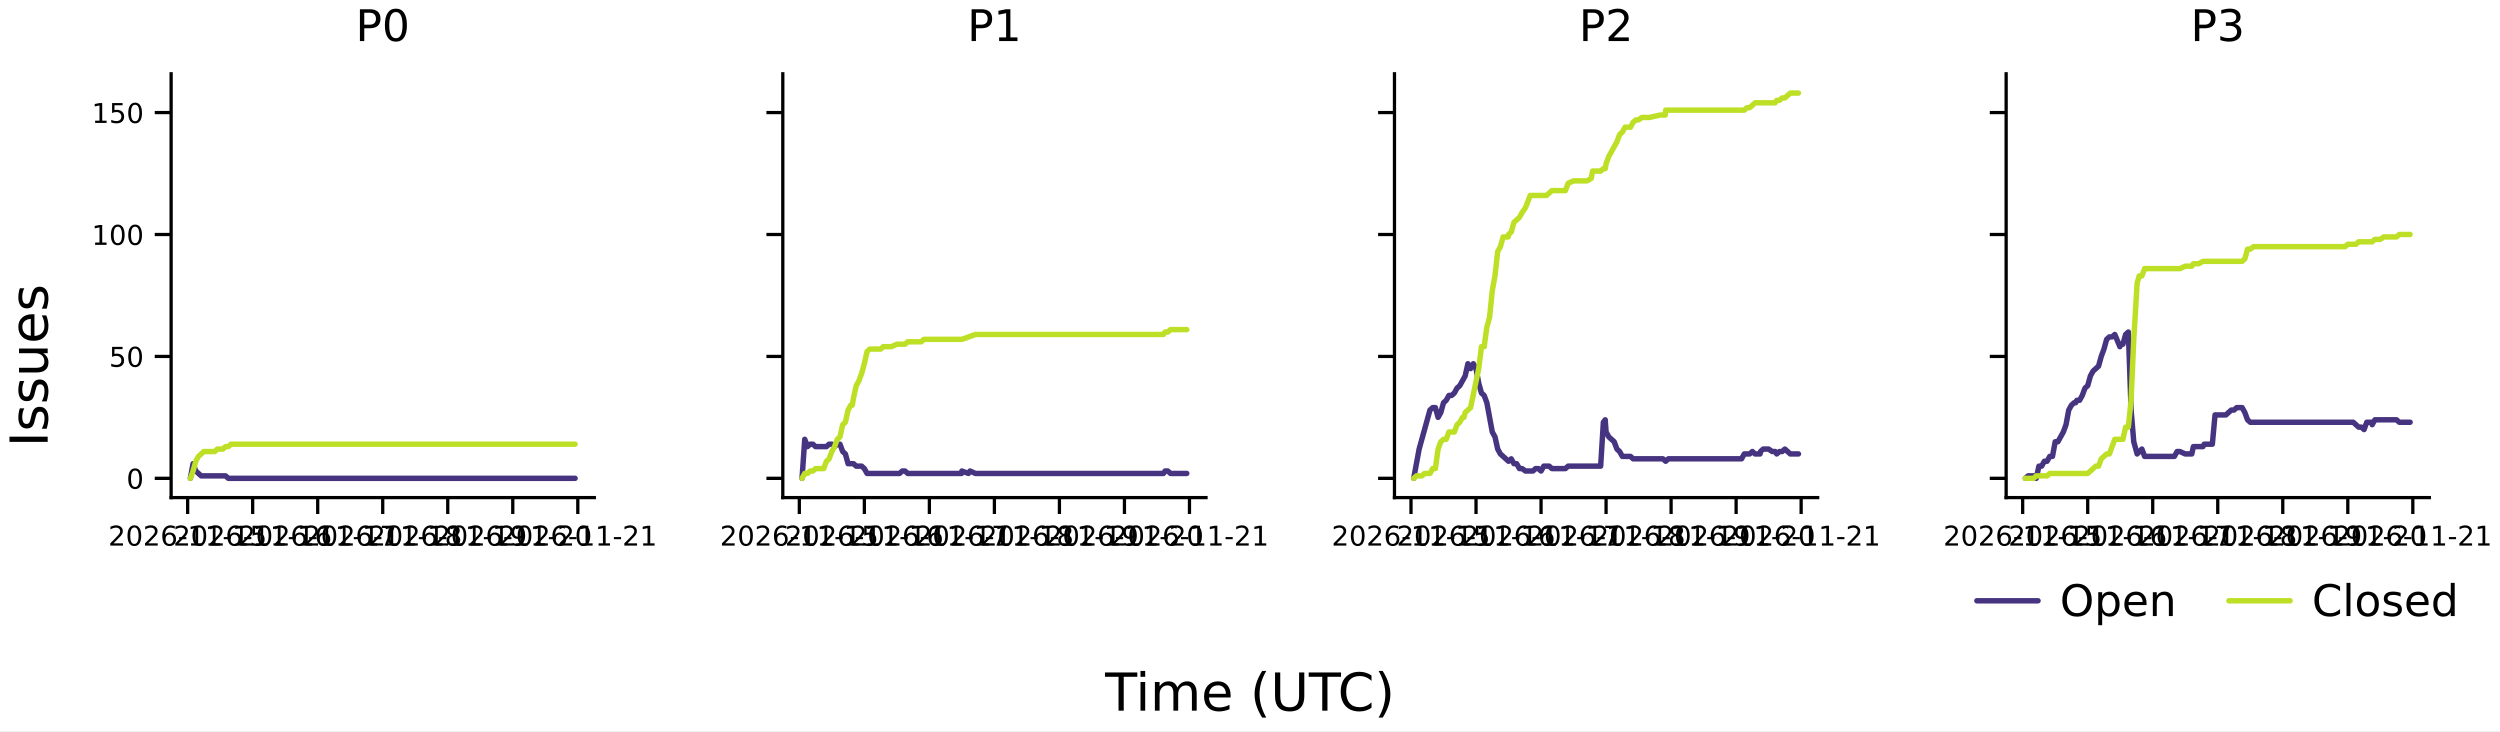
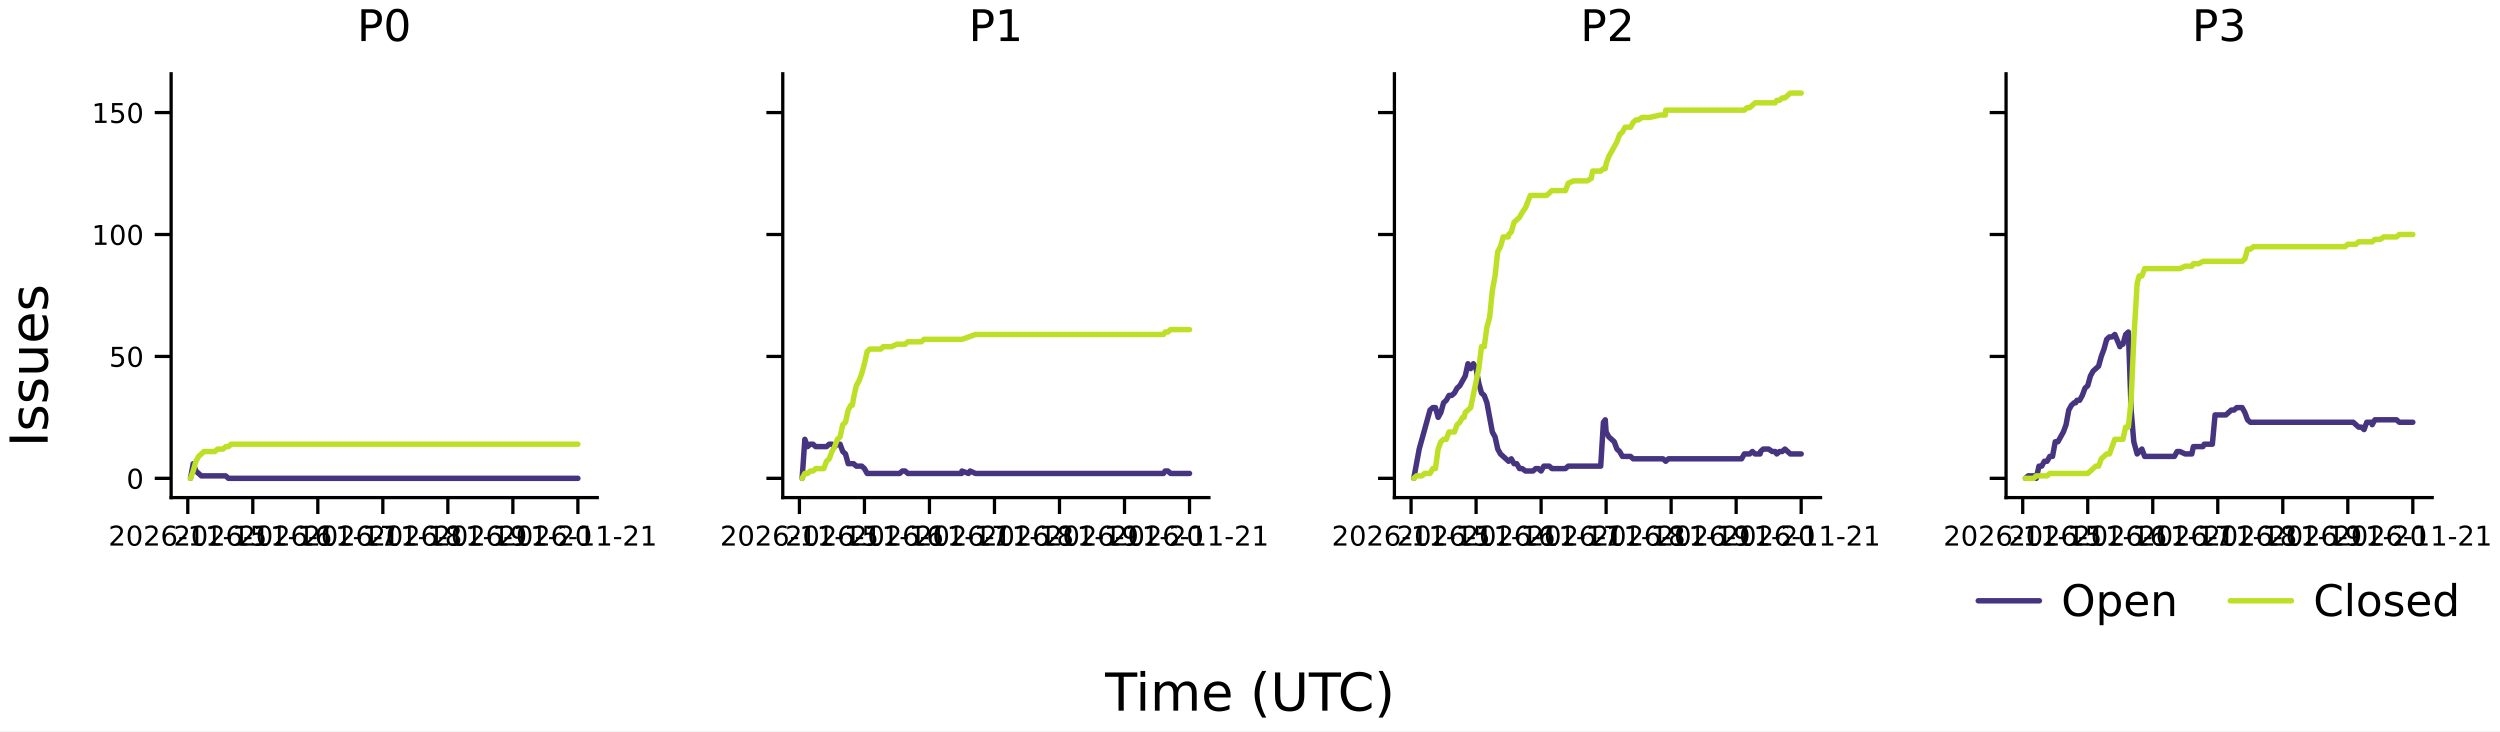
- <svg xmlns="http://www.w3.org/2000/svg" xmlns:xlink="http://www.w3.org/1999/xlink" width="457.92pt" height="133.92pt" viewBox="0 0 457.92 133.92" version="1.1">
+ <svg xmlns="http://www.w3.org/2000/svg" xmlns:xlink="http://www.w3.org/1999/xlink" width="457.919pt" height="133.92pt" viewBox="0 0 457.919 133.92" version="1.1">
  <defs>
    <style type="text/css">*{stroke-linejoin: round; stroke-linecap: butt}</style>
  </defs>
  <g id="figure_1">
    <g id="patch_1">
-       <path d="M 0 133.92  L 457.92 133.92  L 457.92 0  L 0 0  z " style="fill: #ffffff" />
+       <path d="M 0 133.92  L 457.919 133.92  L 457.919 0  L 0 0  z " style="fill: #ffffff" />
    </g>
    <g id="axes_1">
      <g id="patch_2">
-         <path d="M 31.344 91.143  L 108.86 91.143  L 108.86 13.518  L 31.344 13.518  z " style="fill: #ffffff" />
+         <path d="M 31.344 91.143  L 109.397 91.143  L 109.397 13.518  L 31.344 13.518  z " style="fill: #ffffff" />
      </g>
      <g id="matplotlib.axis_1">
        <g id="xtick_1">
          <g id="line2d_1">
            <defs>
-               <path id="ma8e04941db" d="M 0 0  L 0 3  " style="stroke: #000000; stroke-width: 0.6" />
+               <path id="m79229954b2" d="M 0 0  L 0 3  " style="stroke: #000000; stroke-width: 0.6" />
            </defs>
            <g>
-               <use xlink:href="#ma8e04941db" x="34.371" y="91.143" style="stroke: #000000; stroke-width: 0.6" />
+               <use xlink:href="#m79229954b2" x="34.395" y="91.143" style="stroke: #000000; stroke-width: 0.6" />
            </g>
          </g>
          <g id="text_1">
-             <text style="font-size: 5px; font-family: 'DejaVu Sans', sans-serif; text-anchor: middle" x="34.371" y="99.942" transform="rotate(-0 34.37097 99.94197)">2026-11-15</text>
+             <text style="font-size: 5px; font-family: 'DejaVu Sans', sans-serif; text-anchor: middle" x="34.395" y="99.942" transform="rotate(-0 34.3954 99.94197)">2026-11-15</text>
          </g>
        </g>
        <g id="xtick_2">
          <g id="line2d_2">
            <g>
-               <use xlink:href="#ma8e04941db" x="46.281" y="91.143" style="stroke: #000000; stroke-width: 0.6" />
+               <use xlink:href="#m79229954b2" x="46.304" y="91.143" style="stroke: #000000; stroke-width: 0.6" />
            </g>
          </g>
          <g id="text_2">
-             <text style="font-size: 5px; font-family: 'DejaVu Sans', sans-serif; text-anchor: middle" x="46.281" y="99.942" transform="rotate(-0 46.28133 99.94197)">2026-11-16</text>
+             <text style="font-size: 5px; font-family: 'DejaVu Sans', sans-serif; text-anchor: middle" x="46.304" y="99.942" transform="rotate(-0 46.3043 99.94197)">2026-11-16</text>
          </g>
        </g>
        <g id="xtick_3">
          <g id="line2d_3">
            <g>
-               <use xlink:href="#ma8e04941db" x="58.192" y="91.143" style="stroke: #000000; stroke-width: 0.6" />
+               <use xlink:href="#m79229954b2" x="58.213" y="91.143" style="stroke: #000000; stroke-width: 0.6" />
            </g>
          </g>
          <g id="text_3">
-             <text style="font-size: 5px; font-family: 'DejaVu Sans', sans-serif; text-anchor: middle" x="58.192" y="99.942" transform="rotate(-0 58.1917 99.94197)">2026-11-17</text>
+             <text style="font-size: 5px; font-family: 'DejaVu Sans', sans-serif; text-anchor: middle" x="58.213" y="99.942" transform="rotate(-0 58.2132 99.94197)">2026-11-17</text>
          </g>
        </g>
        <g id="xtick_4">
          <g id="line2d_4">
            <g>
-               <use xlink:href="#ma8e04941db" x="70.102" y="91.143" style="stroke: #000000; stroke-width: 0.6" />
+               <use xlink:href="#m79229954b2" x="70.122" y="91.143" style="stroke: #000000; stroke-width: 0.6" />
            </g>
          </g>
          <g id="text_4">
-             <text style="font-size: 5px; font-family: 'DejaVu Sans', sans-serif; text-anchor: middle" x="70.102" y="99.942" transform="rotate(-0 70.10206 99.94197)">2026-11-18</text>
+             <text style="font-size: 5px; font-family: 'DejaVu Sans', sans-serif; text-anchor: middle" x="70.122" y="99.942" transform="rotate(-0 70.1221 99.94197)">2026-11-18</text>
          </g>
        </g>
        <g id="xtick_5">
          <g id="line2d_5">
            <g>
-               <use xlink:href="#ma8e04941db" x="82.012" y="91.143" style="stroke: #000000; stroke-width: 0.6" />
+               <use xlink:href="#m79229954b2" x="82.031" y="91.143" style="stroke: #000000; stroke-width: 0.6" />
            </g>
          </g>
          <g id="text_5">
-             <text style="font-size: 5px; font-family: 'DejaVu Sans', sans-serif; text-anchor: middle" x="82.012" y="99.942" transform="rotate(-0 82.01243 99.94197)">2026-11-19</text>
+             <text style="font-size: 5px; font-family: 'DejaVu Sans', sans-serif; text-anchor: middle" x="82.031" y="99.942" transform="rotate(-0 82.031 99.94197)">2026-11-19</text>
          </g>
        </g>
        <g id="xtick_6">
          <g id="line2d_6">
            <g>
-               <use xlink:href="#ma8e04941db" x="93.923" y="91.143" style="stroke: #000000; stroke-width: 0.6" />
+               <use xlink:href="#m79229954b2" x="93.94" y="91.143" style="stroke: #000000; stroke-width: 0.6" />
            </g>
          </g>
          <g id="text_6">
-             <text style="font-size: 5px; font-family: 'DejaVu Sans', sans-serif; text-anchor: middle" x="93.923" y="99.942" transform="rotate(-0 93.92279 99.94197)">2026-11-20</text>
+             <text style="font-size: 5px; font-family: 'DejaVu Sans', sans-serif; text-anchor: middle" x="93.94" y="99.942" transform="rotate(-0 93.9399 99.94197)">2026-11-20</text>
          </g>
        </g>
        <g id="xtick_7">
          <g id="line2d_7">
            <g>
-               <use xlink:href="#ma8e04941db" x="105.833" y="91.143" style="stroke: #000000; stroke-width: 0.6" />
+               <use xlink:href="#m79229954b2" x="105.849" y="91.143" style="stroke: #000000; stroke-width: 0.6" />
            </g>
          </g>
          <g id="text_7">
-             <text style="font-size: 5px; font-family: 'DejaVu Sans', sans-serif; text-anchor: middle" x="105.833" y="99.942" transform="rotate(-0 105.8332 99.94197)">2026-11-21</text>
+             <text style="font-size: 5px; font-family: 'DejaVu Sans', sans-serif; text-anchor: middle" x="105.849" y="99.942" transform="rotate(-0 105.8488 99.94197)">2026-11-21</text>
          </g>
        </g>
      </g>
      <g id="matplotlib.axis_2">
        <g id="ytick_1">
          <g id="line2d_8">
            <defs>
-               <path id="m93445f8b9e" d="M 0 0  L -3 0  " style="stroke: #000000; stroke-width: 0.6" />
+               <path id="m2d47251867" d="M 0 0  L -3 0  " style="stroke: #000000; stroke-width: 0.6" />
            </defs>
            <g>
-               <use xlink:href="#m93445f8b9e" x="31.344" y="87.615" style="stroke: #000000; stroke-width: 0.6" />
+               <use xlink:href="#m2d47251867" x="31.344" y="87.615" style="stroke: #000000; stroke-width: 0.6" />
            </g>
          </g>
          <g id="text_8">
            <text style="font-size: 5px; font-family: 'DejaVu Sans', sans-serif; text-anchor: end" x="26.344" y="89.514" transform="rotate(-0 26.34375 89.51415)">0</text>
          </g>
        </g>
        <g id="ytick_2">
          <g id="line2d_9">
            <g>
-               <use xlink:href="#m93445f8b9e" x="31.344" y="65.283" style="stroke: #000000; stroke-width: 0.6" />
+               <use xlink:href="#m2d47251867" x="31.344" y="65.283" style="stroke: #000000; stroke-width: 0.6" />
            </g>
          </g>
          <g id="text_9">
            <text style="font-size: 5px; font-family: 'DejaVu Sans', sans-serif; text-anchor: end" x="26.344" y="67.182" transform="rotate(-0 26.34375 67.18244)">50</text>
          </g>
        </g>
        <g id="ytick_3">
          <g id="line2d_10">
            <g>
-               <use xlink:href="#m93445f8b9e" x="31.344" y="42.951" style="stroke: #000000; stroke-width: 0.6" />
+               <use xlink:href="#m2d47251867" x="31.344" y="42.951" style="stroke: #000000; stroke-width: 0.6" />
            </g>
          </g>
          <g id="text_10">
            <text style="font-size: 5px; font-family: 'DejaVu Sans', sans-serif; text-anchor: end" x="26.344" y="44.851" transform="rotate(-0 26.34375 44.85073)">100</text>
          </g>
        </g>
        <g id="ytick_4">
          <g id="line2d_11">
            <g>
-               <use xlink:href="#m93445f8b9e" x="31.344" y="20.62" style="stroke: #000000; stroke-width: 0.6" />
+               <use xlink:href="#m2d47251867" x="31.344" y="20.62" style="stroke: #000000; stroke-width: 0.6" />
            </g>
          </g>
          <g id="text_11">
            <text style="font-size: 5px; font-family: 'DejaVu Sans', sans-serif; text-anchor: end" x="26.344" y="22.519" transform="rotate(-0 26.34375 22.51902)">150</text>
          </g>
        </g>
      </g>
      <g id="line2d_12">
-         <path d="M 34.867 87.615  L 35.363 84.935  L 35.86 86.275  L 36.852 87.168  L 41.319 87.168  L 41.815 87.615  L 105.337 87.615  L 105.337 87.615  " clip-path="url(#p78b028d6a6)" style="fill: none; stroke: #463480; stroke-linecap: round" />
+         <path d="M 34.892 87.615  L 35.388 84.935  L 35.884 86.275  L 36.876 87.168  L 41.342 87.168  L 41.838 87.615  L 105.849 87.615  L 105.849 87.615  " clip-path="url(#pf5579c0ab7)" style="fill: none; stroke: #463480; stroke-linecap: round" />
      </g>
      <g id="line2d_13">
-         <path d="M 34.867 87.615  L 35.363 86.275  L 35.86 84.488  L 36.356 83.595  L 37.349 82.702  L 39.334 82.702  L 39.83 82.255  L 40.822 82.255  L 41.319 81.808  L 41.815 81.808  L 42.311 81.362  L 105.337 81.362  L 105.337 81.362  " clip-path="url(#p78b028d6a6)" style="fill: none; stroke: #bddf26; stroke-linecap: round" />
+         <path d="M 34.892 87.615  L 35.388 86.275  L 35.884 84.488  L 36.38 83.595  L 37.373 82.702  L 39.357 82.702  L 39.854 82.255  L 40.846 82.255  L 41.342 81.808  L 41.838 81.808  L 42.335 81.362  L 105.849 81.362  L 105.849 81.362  " clip-path="url(#pf5579c0ab7)" style="fill: none; stroke: #bddf26; stroke-linecap: round" />
      </g>
      <g id="patch_3">
        <path d="M 31.344 91.143  L 31.344 13.518  " style="fill: none; stroke: #000000; stroke-width: 0.6; stroke-linejoin: miter; stroke-linecap: square" />
      </g>
      <g id="patch_4">
-         <path d="M 31.344 91.143  L 108.86 91.143  " style="fill: none; stroke: #000000; stroke-width: 0.6; stroke-linejoin: miter; stroke-linecap: square" />
+         <path d="M 31.344 91.143  L 109.397 91.143  " style="fill: none; stroke: #000000; stroke-width: 0.6; stroke-linejoin: miter; stroke-linecap: square" />
      </g>
      <g id="text_12">
-         <text style="font-size: 8px; font-family: 'DejaVu Sans', sans-serif; text-anchor: middle" x="70.102" y="7.518" transform="rotate(-0 70.10206 7.518125)">P0</text>
+         <text style="font-size: 8px; font-family: 'DejaVu Sans', sans-serif; text-anchor: middle" x="70.37" y="7.518" transform="rotate(-0 70.3702 7.518125)">P0</text>
      </g>
    </g>
    <g id="axes_2">
      <g id="patch_5">
-         <path d="M 143.383 91.143  L 220.9 91.143  L 220.9 13.518  L 143.383 13.518  z " style="fill: #ffffff" />
+         <path d="M 143.377 91.143  L 221.43 91.143  L 221.43 13.518  L 143.377 13.518  z " style="fill: #ffffff" />
      </g>
      <g id="matplotlib.axis_3">
        <g id="xtick_8">
          <g id="line2d_14">
            <g>
-               <use xlink:href="#ma8e04941db" x="146.41" y="91.143" style="stroke: #000000; stroke-width: 0.6" />
+               <use xlink:href="#m79229954b2" x="146.429" y="91.143" style="stroke: #000000; stroke-width: 0.6" />
            </g>
          </g>
          <g id="text_13">
-             <text style="font-size: 5px; font-family: 'DejaVu Sans', sans-serif; text-anchor: middle" x="146.41" y="99.942" transform="rotate(-0 146.4104 99.94197)">2026-11-15</text>
+             <text style="font-size: 5px; font-family: 'DejaVu Sans', sans-serif; text-anchor: middle" x="146.429" y="99.942" transform="rotate(-0 146.4291 99.94197)">2026-11-15</text>
          </g>
        </g>
        <g id="xtick_9">
          <g id="line2d_15">
            <g>
-               <use xlink:href="#ma8e04941db" x="158.321" y="91.143" style="stroke: #000000; stroke-width: 0.6" />
+               <use xlink:href="#m79229954b2" x="158.338" y="91.143" style="stroke: #000000; stroke-width: 0.6" />
            </g>
          </g>
          <g id="text_14">
-             <text style="font-size: 5px; font-family: 'DejaVu Sans', sans-serif; text-anchor: middle" x="158.321" y="99.942" transform="rotate(-0 158.3207 99.94197)">2026-11-16</text>
+             <text style="font-size: 5px; font-family: 'DejaVu Sans', sans-serif; text-anchor: middle" x="158.338" y="99.942" transform="rotate(-0 158.338 99.94197)">2026-11-16</text>
          </g>
        </g>
        <g id="xtick_10">
          <g id="line2d_16">
            <g>
-               <use xlink:href="#ma8e04941db" x="170.231" y="91.143" style="stroke: #000000; stroke-width: 0.6" />
+               <use xlink:href="#m79229954b2" x="170.247" y="91.143" style="stroke: #000000; stroke-width: 0.6" />
            </g>
          </g>
          <g id="text_15">
-             <text style="font-size: 5px; font-family: 'DejaVu Sans', sans-serif; text-anchor: middle" x="170.231" y="99.942" transform="rotate(-0 170.2311 99.94197)">2026-11-17</text>
+             <text style="font-size: 5px; font-family: 'DejaVu Sans', sans-serif; text-anchor: middle" x="170.247" y="99.942" transform="rotate(-0 170.2469 99.94197)">2026-11-17</text>
          </g>
        </g>
        <g id="xtick_11">
          <g id="line2d_17">
            <g>
-               <use xlink:href="#ma8e04941db" x="182.141" y="91.143" style="stroke: #000000; stroke-width: 0.6" />
+               <use xlink:href="#m79229954b2" x="182.156" y="91.143" style="stroke: #000000; stroke-width: 0.6" />
            </g>
          </g>
          <g id="text_16">
-             <text style="font-size: 5px; font-family: 'DejaVu Sans', sans-serif; text-anchor: middle" x="182.141" y="99.942" transform="rotate(-0 182.1415 99.94197)">2026-11-18</text>
+             <text style="font-size: 5px; font-family: 'DejaVu Sans', sans-serif; text-anchor: middle" x="182.156" y="99.942" transform="rotate(-0 182.1558 99.94197)">2026-11-18</text>
          </g>
        </g>
        <g id="xtick_12">
          <g id="line2d_18">
            <g>
-               <use xlink:href="#ma8e04941db" x="194.052" y="91.143" style="stroke: #000000; stroke-width: 0.6" />
+               <use xlink:href="#m79229954b2" x="194.065" y="91.143" style="stroke: #000000; stroke-width: 0.6" />
            </g>
          </g>
          <g id="text_17">
-             <text style="font-size: 5px; font-family: 'DejaVu Sans', sans-serif; text-anchor: middle" x="194.052" y="99.942" transform="rotate(-0 194.0518 99.94197)">2026-11-19</text>
+             <text style="font-size: 5px; font-family: 'DejaVu Sans', sans-serif; text-anchor: middle" x="194.065" y="99.942" transform="rotate(-0 194.0647 99.94197)">2026-11-19</text>
          </g>
        </g>
        <g id="xtick_13">
          <g id="line2d_19">
            <g>
-               <use xlink:href="#ma8e04941db" x="205.962" y="91.143" style="stroke: #000000; stroke-width: 0.6" />
+               <use xlink:href="#m79229954b2" x="205.974" y="91.143" style="stroke: #000000; stroke-width: 0.6" />
            </g>
          </g>
          <g id="text_18">
-             <text style="font-size: 5px; font-family: 'DejaVu Sans', sans-serif; text-anchor: middle" x="205.962" y="99.942" transform="rotate(-0 205.9622 99.94197)">2026-11-20</text>
+             <text style="font-size: 5px; font-family: 'DejaVu Sans', sans-serif; text-anchor: middle" x="205.974" y="99.942" transform="rotate(-0 205.9736 99.94197)">2026-11-20</text>
          </g>
        </g>
        <g id="xtick_14">
          <g id="line2d_20">
            <g>
-               <use xlink:href="#ma8e04941db" x="217.873" y="91.143" style="stroke: #000000; stroke-width: 0.6" />
+               <use xlink:href="#m79229954b2" x="217.882" y="91.143" style="stroke: #000000; stroke-width: 0.6" />
            </g>
          </g>
          <g id="text_19">
-             <text style="font-size: 5px; font-family: 'DejaVu Sans', sans-serif; text-anchor: middle" x="217.873" y="99.942" transform="rotate(-0 217.8726 99.94197)">2026-11-21</text>
+             <text style="font-size: 5px; font-family: 'DejaVu Sans', sans-serif; text-anchor: middle" x="217.882" y="99.942" transform="rotate(-0 217.8825 99.94197)">2026-11-21</text>
          </g>
        </g>
      </g>
      <g id="matplotlib.axis_4">
        <g id="ytick_5">
          <g id="line2d_21">
            <g>
-               <use xlink:href="#m93445f8b9e" x="143.383" y="87.615" style="stroke: #000000; stroke-width: 0.6" />
+               <use xlink:href="#m2d47251867" x="143.377" y="87.615" style="stroke: #000000; stroke-width: 0.6" />
            </g>
          </g>
        </g>
        <g id="ytick_6">
          <g id="line2d_22">
            <g>
-               <use xlink:href="#m93445f8b9e" x="143.383" y="65.283" style="stroke: #000000; stroke-width: 0.6" />
+               <use xlink:href="#m2d47251867" x="143.377" y="65.283" style="stroke: #000000; stroke-width: 0.6" />
            </g>
          </g>
        </g>
        <g id="ytick_7">
          <g id="line2d_23">
            <g>
-               <use xlink:href="#m93445f8b9e" x="143.383" y="42.951" style="stroke: #000000; stroke-width: 0.6" />
+               <use xlink:href="#m2d47251867" x="143.377" y="42.951" style="stroke: #000000; stroke-width: 0.6" />
            </g>
          </g>
        </g>
        <g id="ytick_8">
          <g id="line2d_24">
            <g>
-               <use xlink:href="#m93445f8b9e" x="143.383" y="20.62" style="stroke: #000000; stroke-width: 0.6" />
+               <use xlink:href="#m2d47251867" x="143.377" y="20.62" style="stroke: #000000; stroke-width: 0.6" />
            </g>
          </g>
        </g>
      </g>
      <g id="line2d_25">
-         <path d="M 146.907 87.615  L 147.403 80.469  L 147.899 81.808  L 148.395 81.362  L 148.892 81.362  L 149.388 81.808  L 151.373 81.808  L 151.869 81.362  L 152.366 81.362  L 152.862 81.808  L 153.358 81.362  L 153.854 81.362  L 154.351 82.702  L 154.847 83.148  L 155.343 84.935  L 156.336 84.935  L 156.832 85.382  L 157.824 85.382  L 158.321 85.828  L 158.817 86.721  L 164.772 86.721  L 165.268 86.275  L 165.765 86.275  L 166.269 86.721  L 176.128 86.721  L 176.186 86.275  L 177.386 86.721  L 177.675 86.275  L 178.668 86.721  L 213.108 86.721  L 213.406 86.275  L 213.902 86.275  L 214.399 86.721  L 217.376 86.721  L 217.376 86.721  " clip-path="url(#p02939ae334)" style="fill: none; stroke: #463480; stroke-linecap: round" />
+         <path d="M 146.925 87.615  L 147.421 80.469  L 147.918 81.808  L 148.414 81.362  L 148.91 81.362  L 149.406 81.808  L 151.391 81.808  L 151.887 81.362  L 152.384 81.362  L 152.88 81.808  L 153.376 81.362  L 153.872 81.362  L 154.368 82.702  L 154.865 83.148  L 155.361 84.935  L 156.353 84.935  L 156.849 85.382  L 157.842 85.382  L 158.338 85.828  L 158.834 86.721  L 164.789 86.721  L 165.285 86.275  L 165.781 86.275  L 166.285 86.721  L 176.143 86.721  L 176.201 86.275  L 177.4 86.721  L 177.69 86.275  L 178.682 86.721  L 213.119 86.721  L 213.417 86.275  L 213.913 86.275  L 214.409 86.721  L 217.882 86.721  L 217.882 86.721  " clip-path="url(#p4fdd7b00ce)" style="fill: none; stroke: #463480; stroke-linecap: round" />
      </g>
      <g id="line2d_26">
-         <path d="M 146.907 87.615  L 147.403 86.721  L 147.899 86.721  L 148.395 86.275  L 148.892 86.275  L 149.388 85.828  L 150.877 85.828  L 151.373 84.488  L 151.869 84.042  L 152.366 82.702  L 152.862 81.808  L 153.358 80.469  L 153.854 80.022  L 154.351 77.789  L 154.847 77.342  L 155.343 75.109  L 155.839 74.216  L 156.112 74.216  L 156.336 72.876  L 156.832 70.643  L 157.328 69.749  L 157.824 68.409  L 158.321 66.623  L 158.817 64.39  L 159.313 63.943  L 161.298 63.943  L 161.795 63.496  L 163.283 63.496  L 164.276 63.05  L 165.765 63.05  L 166.269 62.603  L 168.742 62.603  L 169.239 62.157  L 176.186 62.157  L 178.668 61.263  L 213.108 61.263  L 213.406 60.817  L 213.902 60.817  L 214.399 60.37  L 217.376 60.37  L 217.376 60.37  " clip-path="url(#p02939ae334)" style="fill: none; stroke: #bddf26; stroke-linecap: round" />
+         <path d="M 146.925 87.615  L 147.421 86.721  L 147.918 86.721  L 148.414 86.275  L 148.91 86.275  L 149.406 85.828  L 150.895 85.828  L 151.391 84.488  L 151.887 84.042  L 152.384 82.702  L 152.88 81.808  L 153.376 80.469  L 153.872 80.022  L 154.368 77.789  L 154.865 77.342  L 155.361 75.109  L 155.857 74.216  L 156.13 74.216  L 156.353 72.876  L 156.849 70.643  L 157.346 69.749  L 157.842 68.409  L 158.338 66.623  L 158.834 64.39  L 159.33 63.943  L 161.315 63.943  L 161.811 63.496  L 163.3 63.496  L 164.292 63.05  L 165.781 63.05  L 166.285 62.603  L 168.758 62.603  L 169.254 62.157  L 176.201 62.157  L 178.682 61.263  L 213.119 61.263  L 213.417 60.817  L 213.913 60.817  L 214.409 60.37  L 217.882 60.37  L 217.882 60.37  " clip-path="url(#p4fdd7b00ce)" style="fill: none; stroke: #bddf26; stroke-linecap: round" />
      </g>
      <g id="patch_6">
-         <path d="M 143.383 91.143  L 143.383 13.518  " style="fill: none; stroke: #000000; stroke-width: 0.6; stroke-linejoin: miter; stroke-linecap: square" />
+         <path d="M 143.377 91.143  L 143.377 13.518  " style="fill: none; stroke: #000000; stroke-width: 0.6; stroke-linejoin: miter; stroke-linecap: square" />
      </g>
      <g id="patch_7">
-         <path d="M 143.383 91.143  L 220.9 91.143  " style="fill: none; stroke: #000000; stroke-width: 0.6; stroke-linejoin: miter; stroke-linecap: square" />
+         <path d="M 143.377 91.143  L 221.43 91.143  " style="fill: none; stroke: #000000; stroke-width: 0.6; stroke-linejoin: miter; stroke-linecap: square" />
      </g>
      <g id="text_20">
-         <text style="font-size: 8px; font-family: 'DejaVu Sans', sans-serif; text-anchor: middle" x="182.141" y="7.518" transform="rotate(-0 182.1415 7.518125)">P1</text>
+         <text style="font-size: 8px; font-family: 'DejaVu Sans', sans-serif; text-anchor: middle" x="182.404" y="7.518" transform="rotate(-0 182.4039 7.518125)">P1</text>
      </g>
    </g>
    <g id="axes_3">
      <g id="patch_8">
-         <path d="M 255.423 91.143  L 332.939 91.143  L 332.939 13.518  L 255.423 13.518  z " style="fill: #ffffff" />
+         <path d="M 255.411 91.143  L 333.464 91.143  L 333.464 13.518  L 255.411 13.518  z " style="fill: #ffffff" />
      </g>
      <g id="matplotlib.axis_5">
        <g id="xtick_15">
          <g id="line2d_27">
            <g>
-               <use xlink:href="#ma8e04941db" x="258.45" y="91.143" style="stroke: #000000; stroke-width: 0.6" />
+               <use xlink:href="#m79229954b2" x="258.463" y="91.143" style="stroke: #000000; stroke-width: 0.6" />
            </g>
          </g>
          <g id="text_21">
-             <text style="font-size: 5px; font-family: 'DejaVu Sans', sans-serif; text-anchor: middle" x="258.45" y="99.942" transform="rotate(-0 258.4498 99.94197)">2026-11-15</text>
+             <text style="font-size: 5px; font-family: 'DejaVu Sans', sans-serif; text-anchor: middle" x="258.463" y="99.942" transform="rotate(-0 258.4627 99.94197)">2026-11-15</text>
          </g>
        </g>
        <g id="xtick_16">
          <g id="line2d_28">
            <g>
-               <use xlink:href="#ma8e04941db" x="270.36" y="91.143" style="stroke: #000000; stroke-width: 0.6" />
+               <use xlink:href="#m79229954b2" x="270.372" y="91.143" style="stroke: #000000; stroke-width: 0.6" />
            </g>
          </g>
          <g id="text_22">
-             <text style="font-size: 5px; font-family: 'DejaVu Sans', sans-serif; text-anchor: middle" x="270.36" y="99.942" transform="rotate(-0 270.3602 99.94197)">2026-11-16</text>
+             <text style="font-size: 5px; font-family: 'DejaVu Sans', sans-serif; text-anchor: middle" x="270.372" y="99.942" transform="rotate(-0 270.3716 99.94197)">2026-11-16</text>
          </g>
        </g>
        <g id="xtick_17">
          <g id="line2d_29">
            <g>
-               <use xlink:href="#ma8e04941db" x="282.271" y="91.143" style="stroke: #000000; stroke-width: 0.6" />
+               <use xlink:href="#m79229954b2" x="282.281" y="91.143" style="stroke: #000000; stroke-width: 0.6" />
            </g>
          </g>
          <g id="text_23">
-             <text style="font-size: 5px; font-family: 'DejaVu Sans', sans-serif; text-anchor: middle" x="282.271" y="99.942" transform="rotate(-0 282.2705 99.94197)">2026-11-17</text>
+             <text style="font-size: 5px; font-family: 'DejaVu Sans', sans-serif; text-anchor: middle" x="282.281" y="99.942" transform="rotate(-0 282.2805 99.94197)">2026-11-17</text>
          </g>
        </g>
        <g id="xtick_18">
          <g id="line2d_30">
            <g>
-               <use xlink:href="#ma8e04941db" x="294.181" y="91.143" style="stroke: #000000; stroke-width: 0.6" />
+               <use xlink:href="#m79229954b2" x="294.189" y="91.143" style="stroke: #000000; stroke-width: 0.6" />
            </g>
          </g>
          <g id="text_24">
-             <text style="font-size: 5px; font-family: 'DejaVu Sans', sans-serif; text-anchor: middle" x="294.181" y="99.942" transform="rotate(-0 294.1809 99.94197)">2026-11-18</text>
+             <text style="font-size: 5px; font-family: 'DejaVu Sans', sans-serif; text-anchor: middle" x="294.189" y="99.942" transform="rotate(-0 294.1894 99.94197)">2026-11-18</text>
          </g>
        </g>
        <g id="xtick_19">
          <g id="line2d_31">
            <g>
-               <use xlink:href="#ma8e04941db" x="306.091" y="91.143" style="stroke: #000000; stroke-width: 0.6" />
+               <use xlink:href="#m79229954b2" x="306.098" y="91.143" style="stroke: #000000; stroke-width: 0.6" />
            </g>
          </g>
          <g id="text_25">
-             <text style="font-size: 5px; font-family: 'DejaVu Sans', sans-serif; text-anchor: middle" x="306.091" y="99.942" transform="rotate(-0 306.0912 99.94197)">2026-11-19</text>
+             <text style="font-size: 5px; font-family: 'DejaVu Sans', sans-serif; text-anchor: middle" x="306.098" y="99.942" transform="rotate(-0 306.0983 99.94197)">2026-11-19</text>
          </g>
        </g>
        <g id="xtick_20">
          <g id="line2d_32">
            <g>
-               <use xlink:href="#ma8e04941db" x="318.002" y="91.143" style="stroke: #000000; stroke-width: 0.6" />
+               <use xlink:href="#m79229954b2" x="318.007" y="91.143" style="stroke: #000000; stroke-width: 0.6" />
            </g>
          </g>
          <g id="text_26">
-             <text style="font-size: 5px; font-family: 'DejaVu Sans', sans-serif; text-anchor: middle" x="318.002" y="99.942" transform="rotate(-0 318.0016 99.94197)">2026-11-20</text>
+             <text style="font-size: 5px; font-family: 'DejaVu Sans', sans-serif; text-anchor: middle" x="318.007" y="99.942" transform="rotate(-0 318.0072 99.94197)">2026-11-20</text>
          </g>
        </g>
        <g id="xtick_21">
          <g id="line2d_33">
            <g>
-               <use xlink:href="#ma8e04941db" x="329.912" y="91.143" style="stroke: #000000; stroke-width: 0.6" />
+               <use xlink:href="#m79229954b2" x="329.916" y="91.143" style="stroke: #000000; stroke-width: 0.6" />
            </g>
          </g>
          <g id="text_27">
-             <text style="font-size: 5px; font-family: 'DejaVu Sans', sans-serif; text-anchor: middle" x="329.912" y="99.942" transform="rotate(-0 329.912 99.94197)">2026-11-21</text>
+             <text style="font-size: 5px; font-family: 'DejaVu Sans', sans-serif; text-anchor: middle" x="329.916" y="99.942" transform="rotate(-0 329.9161 99.94197)">2026-11-21</text>
          </g>
        </g>
      </g>
      <g id="matplotlib.axis_6">
        <g id="ytick_9">
          <g id="line2d_34">
            <g>
-               <use xlink:href="#m93445f8b9e" x="255.423" y="87.615" style="stroke: #000000; stroke-width: 0.6" />
+               <use xlink:href="#m2d47251867" x="255.411" y="87.615" style="stroke: #000000; stroke-width: 0.6" />
            </g>
          </g>
        </g>
        <g id="ytick_10">
          <g id="line2d_35">
            <g>
-               <use xlink:href="#m93445f8b9e" x="255.423" y="65.283" style="stroke: #000000; stroke-width: 0.6" />
+               <use xlink:href="#m2d47251867" x="255.411" y="65.283" style="stroke: #000000; stroke-width: 0.6" />
            </g>
          </g>
        </g>
        <g id="ytick_11">
          <g id="line2d_36">
            <g>
-               <use xlink:href="#m93445f8b9e" x="255.423" y="42.951" style="stroke: #000000; stroke-width: 0.6" />
+               <use xlink:href="#m2d47251867" x="255.411" y="42.951" style="stroke: #000000; stroke-width: 0.6" />
            </g>
          </g>
        </g>
        <g id="ytick_12">
          <g id="line2d_37">
            <g>
-               <use xlink:href="#m93445f8b9e" x="255.423" y="20.62" style="stroke: #000000; stroke-width: 0.6" />
+               <use xlink:href="#m2d47251867" x="255.411" y="20.62" style="stroke: #000000; stroke-width: 0.6" />
            </g>
          </g>
        </g>
      </g>
      <g id="line2d_38">
-         <path d="M 258.946 87.615  L 259.939 82.255  L 261.924 75.109  L 262.42 74.662  L 262.916 74.662  L 263.412 76.449  L 263.909 75.556  L 264.405 73.769  L 264.901 73.322  L 265.398 72.429  L 265.894 72.429  L 266.39 71.983  L 266.886 71.089  L 267.383 70.643  L 268.375 68.856  L 268.871 66.623  L 269.368 67.516  L 269.864 66.623  L 270.36 67.516  L 270.856 70.196  L 271.353 71.983  L 271.849 72.429  L 272.345 73.769  L 273.338 79.129  L 273.834 80.022  L 274.33 82.255  L 274.827 83.148  L 276.315 84.488  L 276.812 84.042  L 277.308 84.935  L 277.804 84.935  L 278.309 85.828  L 278.797 85.828  L 279.417 86.275  L 280.782 86.275  L 281.278 85.828  L 281.774 85.828  L 282.271 86.275  L 282.767 85.382  L 283.759 85.382  L 284.256 85.828  L 286.737 85.828  L 287.233 85.382  L 293.188 85.382  L 293.685 77.342  L 294.024 76.896  L 294.181 79.129  L 294.677 80.022  L 295.67 80.915  L 296.166 82.255  L 296.662 82.702  L 297.158 83.595  L 298.647 83.595  L 299.144 84.042  L 304.602 84.042  L 305.099 84.488  L 305.595 84.042  L 318.994 84.042  L 319.49 83.148  L 320.483 83.148  L 320.979 82.702  L 321.475 83.148  L 322.385 83.148  L 322.468 82.702  L 322.964 82.255  L 323.957 82.255  L 324.602 82.702  L 325.148 82.702  L 325.446 83.148  L 325.942 82.702  L 326.438 82.702  L 326.934 82.255  L 327.927 83.148  L 329.416 83.148  L 329.416 83.148  " clip-path="url(#p5876d88166)" style="fill: none; stroke: #463480; stroke-linecap: round" />
+         <path d="M 258.959 87.615  L 259.951 82.255  L 261.936 75.109  L 262.432 74.662  L 262.929 74.662  L 263.425 76.449  L 263.921 75.556  L 264.417 73.769  L 264.913 73.322  L 265.41 72.429  L 265.906 72.429  L 266.402 71.983  L 266.898 71.089  L 267.394 70.643  L 268.387 68.856  L 268.883 66.623  L 269.379 67.516  L 269.875 66.623  L 270.372 67.516  L 270.868 70.196  L 271.364 71.983  L 271.86 72.429  L 272.356 73.769  L 273.349 79.129  L 273.845 80.022  L 274.341 82.255  L 274.837 83.148  L 276.326 84.488  L 276.822 84.042  L 277.318 84.935  L 277.815 84.935  L 278.319 85.828  L 278.807 85.828  L 279.427 86.275  L 280.792 86.275  L 281.288 85.828  L 281.784 85.828  L 282.281 86.275  L 282.777 85.382  L 283.769 85.382  L 284.265 85.828  L 286.746 85.828  L 287.243 85.382  L 293.197 85.382  L 293.693 77.342  L 294.032 76.896  L 294.189 79.129  L 294.686 80.022  L 295.678 80.915  L 296.174 82.255  L 296.67 82.702  L 297.167 83.595  L 298.655 83.595  L 299.151 84.042  L 304.61 84.042  L 305.106 84.488  L 305.602 84.042  L 319 84.042  L 319.496 83.148  L 320.488 83.148  L 320.984 82.702  L 321.481 83.148  L 322.39 83.148  L 322.473 82.702  L 322.969 82.255  L 323.962 82.255  L 324.607 82.702  L 325.153 82.702  L 325.45 83.148  L 325.946 82.702  L 326.443 82.702  L 326.939 82.255  L 327.931 83.148  L 329.916 83.148  L 329.916 83.148  " clip-path="url(#peb3b5245ae)" style="fill: none; stroke: #463480; stroke-linecap: round" />
      </g>
      <g id="line2d_39">
-         <path d="M 258.946 87.615  L 259.442 87.168  L 260.435 87.168  L 260.931 86.721  L 261.924 86.721  L 262.42 85.828  L 262.916 85.828  L 263.412 82.255  L 263.909 80.915  L 264.405 80.469  L 264.901 80.469  L 265.398 79.129  L 266.39 79.129  L 266.886 77.789  L 267.383 77.342  L 267.879 76.449  L 268.152 76.449  L 268.375 75.556  L 269.368 74.662  L 270.856 67.516  L 271.353 63.496  L 271.849 63.496  L 272.345 59.923  L 272.841 58.137  L 273.338 53.224  L 273.834 50.544  L 274.33 46.078  L 274.827 45.184  L 275.323 43.398  L 276.257 43.398  L 276.315 42.951  L 276.812 42.505  L 277.308 40.718  L 278.309 39.825  L 278.797 38.932  L 279.417 38.038  L 280.285 35.805  L 283.263 35.805  L 284.256 34.912  L 286.737 34.912  L 287.233 33.572  L 288.226 33.125  L 290.707 33.125  L 291.46 32.679  L 291.7 31.339  L 293.188 31.339  L 293.685 30.892  L 294.024 30.892  L 294.181 29.999  L 294.677 28.659  L 296.166 25.979  L 296.662 24.639  L 297.158 24.193  L 297.655 23.299  L 298.647 23.299  L 299.144 22.406  L 299.64 21.96  L 300.136 21.96  L 300.732 21.513  L 302.121 21.513  L 304.106 21.066  L 305.033 21.066  L 305.099 20.173  L 319.49 20.173  L 319.987 19.726  L 320.483 19.726  L 321.475 18.833  L 325.148 18.833  L 325.446 18.386  L 325.942 18.386  L 326.438 17.94  L 326.934 17.94  L 327.927 17.047  L 329.416 17.047  L 329.416 17.047  " clip-path="url(#p5876d88166)" style="fill: none; stroke: #bddf26; stroke-linecap: round" />
+         <path d="M 258.959 87.615  L 259.455 87.168  L 260.448 87.168  L 260.944 86.721  L 261.936 86.721  L 262.432 85.828  L 262.929 85.828  L 263.425 82.255  L 263.921 80.915  L 264.417 80.469  L 264.913 80.469  L 265.41 79.129  L 266.402 79.129  L 266.898 77.789  L 267.394 77.342  L 267.891 76.449  L 268.164 76.449  L 268.387 75.556  L 269.379 74.662  L 270.868 67.516  L 271.364 63.496  L 271.86 63.496  L 272.356 59.923  L 272.853 58.137  L 273.349 53.224  L 273.845 50.544  L 274.341 46.078  L 274.837 45.184  L 275.334 43.398  L 276.268 43.398  L 276.326 42.951  L 276.822 42.505  L 277.318 40.718  L 278.319 39.825  L 278.807 38.932  L 279.427 38.038  L 280.296 35.805  L 283.273 35.805  L 284.265 34.912  L 286.746 34.912  L 287.243 33.572  L 288.235 33.125  L 290.716 33.125  L 291.469 32.679  L 291.708 31.339  L 293.197 31.339  L 293.693 30.892  L 294.032 30.892  L 294.189 29.999  L 294.686 28.659  L 296.174 25.979  L 296.67 24.639  L 297.167 24.193  L 297.663 23.299  L 298.655 23.299  L 299.151 22.406  L 299.648 21.96  L 300.144 21.96  L 300.739 21.513  L 302.129 21.513  L 304.113 21.066  L 305.04 21.066  L 305.106 20.173  L 319.496 20.173  L 319.992 19.726  L 320.488 19.726  L 321.481 18.833  L 325.153 18.833  L 325.45 18.386  L 325.946 18.386  L 326.443 17.94  L 326.939 17.94  L 327.931 17.047  L 329.916 17.047  L 329.916 17.047  " clip-path="url(#peb3b5245ae)" style="fill: none; stroke: #bddf26; stroke-linecap: round" />
      </g>
      <g id="patch_9">
-         <path d="M 255.423 91.143  L 255.423 13.518  " style="fill: none; stroke: #000000; stroke-width: 0.6; stroke-linejoin: miter; stroke-linecap: square" />
+         <path d="M 255.411 91.143  L 255.411 13.518  " style="fill: none; stroke: #000000; stroke-width: 0.6; stroke-linejoin: miter; stroke-linecap: square" />
      </g>
      <g id="patch_10">
-         <path d="M 255.423 91.143  L 332.939 91.143  " style="fill: none; stroke: #000000; stroke-width: 0.6; stroke-linejoin: miter; stroke-linecap: square" />
+         <path d="M 255.411 91.143  L 333.464 91.143  " style="fill: none; stroke: #000000; stroke-width: 0.6; stroke-linejoin: miter; stroke-linecap: square" />
      </g>
      <g id="text_28">
-         <text style="font-size: 8px; font-family: 'DejaVu Sans', sans-serif; text-anchor: middle" x="294.181" y="7.518" transform="rotate(-0 294.1809 7.518125)">P2</text>
+         <text style="font-size: 8px; font-family: 'DejaVu Sans', sans-serif; text-anchor: middle" x="294.438" y="7.518" transform="rotate(-0 294.4375 7.518125)">P2</text>
      </g>
    </g>
    <g id="axes_4">
      <g id="patch_11">
-         <path d="M 367.462 91.143  L 444.979 91.143  L 444.979 13.518  L 367.462 13.518  z " style="fill: #ffffff" />
+         <path d="M 367.445 91.143  L 445.498 91.143  L 445.498 13.518  L 367.445 13.518  z " style="fill: #ffffff" />
      </g>
      <g id="matplotlib.axis_7">
        <g id="xtick_22">
          <g id="line2d_40">
            <g>
-               <use xlink:href="#ma8e04941db" x="370.489" y="91.143" style="stroke: #000000; stroke-width: 0.6" />
+               <use xlink:href="#m79229954b2" x="370.496" y="91.143" style="stroke: #000000; stroke-width: 0.6" />
            </g>
          </g>
          <g id="text_29">
-             <text style="font-size: 5px; font-family: 'DejaVu Sans', sans-serif; text-anchor: middle" x="370.489" y="99.942" transform="rotate(-0 370.4892 99.94197)">2026-11-15</text>
+             <text style="font-size: 5px; font-family: 'DejaVu Sans', sans-serif; text-anchor: middle" x="370.496" y="99.942" transform="rotate(-0 370.4964 99.94197)">2026-11-15</text>
          </g>
        </g>
        <g id="xtick_23">
          <g id="line2d_41">
            <g>
-               <use xlink:href="#ma8e04941db" x="382.4" y="91.143" style="stroke: #000000; stroke-width: 0.6" />
+               <use xlink:href="#m79229954b2" x="382.405" y="91.143" style="stroke: #000000; stroke-width: 0.6" />
            </g>
          </g>
          <g id="text_30">
-             <text style="font-size: 5px; font-family: 'DejaVu Sans', sans-serif; text-anchor: middle" x="382.4" y="99.942" transform="rotate(-0 382.3996 99.94197)">2026-11-16</text>
+             <text style="font-size: 5px; font-family: 'DejaVu Sans', sans-serif; text-anchor: middle" x="382.405" y="99.942" transform="rotate(-0 382.4053 99.94197)">2026-11-16</text>
          </g>
        </g>
        <g id="xtick_24">
          <g id="line2d_42">
            <g>
-               <use xlink:href="#ma8e04941db" x="394.31" y="91.143" style="stroke: #000000; stroke-width: 0.6" />
+               <use xlink:href="#m79229954b2" x="394.314" y="91.143" style="stroke: #000000; stroke-width: 0.6" />
            </g>
          </g>
          <g id="text_31">
-             <text style="font-size: 5px; font-family: 'DejaVu Sans', sans-serif; text-anchor: middle" x="394.31" y="99.942" transform="rotate(-0 394.3099 99.94197)">2026-11-17</text>
+             <text style="font-size: 5px; font-family: 'DejaVu Sans', sans-serif; text-anchor: middle" x="394.314" y="99.942" transform="rotate(-0 394.3142 99.94197)">2026-11-17</text>
          </g>
        </g>
        <g id="xtick_25">
          <g id="line2d_43">
            <g>
-               <use xlink:href="#ma8e04941db" x="406.22" y="91.143" style="stroke: #000000; stroke-width: 0.6" />
+               <use xlink:href="#m79229954b2" x="406.223" y="91.143" style="stroke: #000000; stroke-width: 0.6" />
            </g>
          </g>
          <g id="text_32">
-             <text style="font-size: 5px; font-family: 'DejaVu Sans', sans-serif; text-anchor: middle" x="406.22" y="99.942" transform="rotate(-0 406.2203 99.94197)">2026-11-18</text>
+             <text style="font-size: 5px; font-family: 'DejaVu Sans', sans-serif; text-anchor: middle" x="406.223" y="99.942" transform="rotate(-0 406.2231 99.94197)">2026-11-18</text>
          </g>
        </g>
        <g id="xtick_26">
          <g id="line2d_44">
            <g>
-               <use xlink:href="#ma8e04941db" x="418.131" y="91.143" style="stroke: #000000; stroke-width: 0.6" />
+               <use xlink:href="#m79229954b2" x="418.132" y="91.143" style="stroke: #000000; stroke-width: 0.6" />
            </g>
          </g>
          <g id="text_33">
-             <text style="font-size: 5px; font-family: 'DejaVu Sans', sans-serif; text-anchor: middle" x="418.131" y="99.942" transform="rotate(-0 418.1307 99.94197)">2026-11-19</text>
+             <text style="font-size: 5px; font-family: 'DejaVu Sans', sans-serif; text-anchor: middle" x="418.132" y="99.942" transform="rotate(-0 418.132 99.94197)">2026-11-19</text>
          </g>
        </g>
        <g id="xtick_27">
          <g id="line2d_45">
            <g>
-               <use xlink:href="#ma8e04941db" x="430.041" y="91.143" style="stroke: #000000; stroke-width: 0.6" />
+               <use xlink:href="#m79229954b2" x="430.041" y="91.143" style="stroke: #000000; stroke-width: 0.6" />
            </g>
          </g>
          <g id="text_34">
-             <text style="font-size: 5px; font-family: 'DejaVu Sans', sans-serif; text-anchor: middle" x="430.041" y="99.942" transform="rotate(-0 430.041 99.94197)">2026-11-20</text>
+             <text style="font-size: 5px; font-family: 'DejaVu Sans', sans-serif; text-anchor: middle" x="430.041" y="99.942" transform="rotate(-0 430.0409 99.94197)">2026-11-20</text>
          </g>
        </g>
        <g id="xtick_28">
          <g id="line2d_46">
            <g>
-               <use xlink:href="#ma8e04941db" x="441.951" y="91.143" style="stroke: #000000; stroke-width: 0.6" />
+               <use xlink:href="#m79229954b2" x="441.95" y="91.143" style="stroke: #000000; stroke-width: 0.6" />
            </g>
          </g>
          <g id="text_35">
-             <text style="font-size: 5px; font-family: 'DejaVu Sans', sans-serif; text-anchor: middle" x="441.951" y="99.942" transform="rotate(-0 441.9514 99.94197)">2026-11-21</text>
+             <text style="font-size: 5px; font-family: 'DejaVu Sans', sans-serif; text-anchor: middle" x="441.95" y="99.942" transform="rotate(-0 441.9498 99.94197)">2026-11-21</text>
          </g>
        </g>
      </g>
      <g id="matplotlib.axis_8">
        <g id="ytick_13">
          <g id="line2d_47">
            <g>
-               <use xlink:href="#m93445f8b9e" x="367.462" y="87.615" style="stroke: #000000; stroke-width: 0.6" />
+               <use xlink:href="#m2d47251867" x="367.445" y="87.615" style="stroke: #000000; stroke-width: 0.6" />
            </g>
          </g>
        </g>
        <g id="ytick_14">
          <g id="line2d_48">
            <g>
-               <use xlink:href="#m93445f8b9e" x="367.462" y="65.283" style="stroke: #000000; stroke-width: 0.6" />
+               <use xlink:href="#m2d47251867" x="367.445" y="65.283" style="stroke: #000000; stroke-width: 0.6" />
            </g>
          </g>
        </g>
        <g id="ytick_15">
          <g id="line2d_49">
            <g>
-               <use xlink:href="#m93445f8b9e" x="367.462" y="42.951" style="stroke: #000000; stroke-width: 0.6" />
+               <use xlink:href="#m2d47251867" x="367.445" y="42.951" style="stroke: #000000; stroke-width: 0.6" />
            </g>
          </g>
        </g>
        <g id="ytick_16">
          <g id="line2d_50">
            <g>
-               <use xlink:href="#m93445f8b9e" x="367.462" y="20.62" style="stroke: #000000; stroke-width: 0.6" />
+               <use xlink:href="#m2d47251867" x="367.445" y="20.62" style="stroke: #000000; stroke-width: 0.6" />
            </g>
          </g>
        </g>
      </g>
      <g id="line2d_51">
-         <path d="M 370.985 87.615  L 371.482 87.168  L 372.474 87.168  L 372.971 87.615  L 373.467 85.382  L 373.963 85.382  L 374.459 84.488  L 374.956 84.488  L 375.452 83.595  L 375.948 83.595  L 376.444 80.915  L 376.941 80.915  L 377.933 79.129  L 378.429 77.789  L 378.926 75.109  L 379.422 74.216  L 379.918 73.769  L 380.191 73.769  L 380.415 73.322  L 380.911 73.322  L 381.407 72.429  L 381.903 71.089  L 382.4 70.643  L 382.896 68.856  L 383.392 67.963  L 384.385 67.07  L 384.881 65.283  L 385.377 63.943  L 385.873 62.157  L 386.37 61.71  L 386.866 61.71  L 387.362 61.263  L 388.297 63.496  L 388.355 63.05  L 388.851 63.05  L 389.347 61.263  L 389.844 60.817  L 390.348 75.109  L 390.836 80.915  L 391.456 83.148  L 392.325 82.255  L 392.821 83.595  L 398.28 83.595  L 398.776 82.702  L 399.273 82.702  L 400.265 83.148  L 401.464 83.148  L 401.754 81.808  L 403.499 81.808  L 403.739 81.362  L 405.228 81.362  L 405.724 76.002  L 407.709 76.002  L 408.702 75.109  L 409.198 75.109  L 409.694 74.662  L 410.687 74.662  L 411.183 75.556  L 411.679 76.896  L 412.175 77.342  L 431.034 77.342  L 432.026 78.235  L 432.522 78.235  L 433.019 78.682  L 433.515 77.342  L 434.425 77.342  L 434.507 77.789  L 435.004 76.896  L 438.974 76.896  L 439.47 77.342  L 441.455 77.342  L 441.455 77.342  " clip-path="url(#pfe02dcfa87)" style="fill: none; stroke: #463480; stroke-linecap: round" />
+         <path d="M 370.993 87.615  L 371.489 87.168  L 372.481 87.168  L 372.977 87.615  L 373.474 85.382  L 373.97 85.382  L 374.466 84.488  L 374.962 84.488  L 375.458 83.595  L 375.955 83.595  L 376.451 80.915  L 376.947 80.915  L 377.939 79.129  L 378.436 77.789  L 378.932 75.109  L 379.428 74.216  L 379.924 73.769  L 380.197 73.769  L 380.42 73.322  L 380.917 73.322  L 381.413 72.429  L 381.909 71.089  L 382.405 70.643  L 382.901 68.856  L 383.398 67.963  L 384.39 67.07  L 384.886 65.283  L 385.383 63.943  L 385.879 62.157  L 386.375 61.71  L 386.871 61.71  L 387.367 61.263  L 388.302 63.496  L 388.36 63.05  L 388.856 63.05  L 389.352 61.263  L 389.848 60.817  L 390.353 75.109  L 390.841 80.915  L 391.461 83.148  L 392.329 82.255  L 392.826 83.595  L 398.284 83.595  L 398.78 82.702  L 399.276 82.702  L 400.269 83.148  L 401.468 83.148  L 401.757 81.808  L 403.502 81.808  L 403.742 81.362  L 405.231 81.362  L 405.727 76.002  L 407.712 76.002  L 408.704 75.109  L 409.2 75.109  L 409.697 74.662  L 410.689 74.662  L 411.185 75.556  L 411.681 76.896  L 412.178 77.342  L 431.033 77.342  L 432.026 78.235  L 432.522 78.235  L 433.018 78.682  L 433.514 77.342  L 434.424 77.342  L 434.507 77.789  L 435.003 76.896  L 438.973 76.896  L 439.469 77.342  L 441.95 77.342  L 441.95 77.342  " clip-path="url(#p34efae45d4)" style="fill: none; stroke: #463480; stroke-linecap: round" />
      </g>
      <g id="line2d_52">
-         <path d="M 370.985 87.615  L 372.474 87.615  L 372.971 87.168  L 374.956 87.168  L 375.452 86.721  L 382.4 86.721  L 383.888 85.382  L 384.385 85.382  L 384.881 84.042  L 385.873 83.148  L 386.37 83.148  L 387.362 80.469  L 388.851 80.469  L 389.347 78.235  L 389.844 78.235  L 390.348 73.322  L 390.836 62.157  L 391.456 51.884  L 391.829 50.544  L 392.325 50.544  L 392.821 49.204  L 399.273 49.204  L 400.265 48.758  L 401.464 48.758  L 401.754 48.311  L 402.746 48.311  L 403.499 47.864  L 410.687 47.864  L 411.183 47.418  L 411.679 45.631  L 412.175 45.631  L 412.771 45.184  L 429.545 45.184  L 430.041 44.738  L 431.53 44.738  L 432.026 44.291  L 434.507 44.291  L 435.004 43.845  L 435.996 43.845  L 436.641 43.398  L 438.974 43.398  L 439.47 42.951  L 441.455 42.951  L 441.455 42.951  " clip-path="url(#pfe02dcfa87)" style="fill: none; stroke: #bddf26; stroke-linecap: round" />
+         <path d="M 370.993 87.615  L 372.481 87.615  L 372.977 87.168  L 374.962 87.168  L 375.458 86.721  L 382.405 86.721  L 383.894 85.382  L 384.39 85.382  L 384.886 84.042  L 385.879 83.148  L 386.375 83.148  L 387.367 80.469  L 388.856 80.469  L 389.352 78.235  L 389.848 78.235  L 390.353 73.322  L 390.841 62.157  L 391.461 51.884  L 391.833 50.544  L 392.329 50.544  L 392.826 49.204  L 399.276 49.204  L 400.269 48.758  L 401.468 48.758  L 401.757 48.311  L 402.75 48.311  L 403.502 47.864  L 410.689 47.864  L 411.185 47.418  L 411.681 45.631  L 412.178 45.631  L 412.773 45.184  L 429.545 45.184  L 430.041 44.738  L 431.529 44.738  L 432.026 44.291  L 434.507 44.291  L 435.003 43.845  L 435.995 43.845  L 436.64 43.398  L 438.973 43.398  L 439.469 42.951  L 441.95 42.951  L 441.95 42.951  " clip-path="url(#p34efae45d4)" style="fill: none; stroke: #bddf26; stroke-linecap: round" />
      </g>
      <g id="patch_12">
-         <path d="M 367.462 91.143  L 367.462 13.518  " style="fill: none; stroke: #000000; stroke-width: 0.6; stroke-linejoin: miter; stroke-linecap: square" />
+         <path d="M 367.445 91.143  L 367.445 13.518  " style="fill: none; stroke: #000000; stroke-width: 0.6; stroke-linejoin: miter; stroke-linecap: square" />
      </g>
      <g id="patch_13">
-         <path d="M 367.462 91.143  L 444.979 91.143  " style="fill: none; stroke: #000000; stroke-width: 0.6; stroke-linejoin: miter; stroke-linecap: square" />
+         <path d="M 367.445 91.143  L 445.498 91.143  " style="fill: none; stroke: #000000; stroke-width: 0.6; stroke-linejoin: miter; stroke-linecap: square" />
      </g>
      <g id="text_36">
-         <text style="font-size: 8px; font-family: 'DejaVu Sans', sans-serif; text-anchor: middle" x="406.22" y="7.518" transform="rotate(-0 406.2203 7.518125)">P3</text>
+         <text style="font-size: 8px; font-family: 'DejaVu Sans', sans-serif; text-anchor: middle" x="406.471" y="7.518" transform="rotate(-0 406.4712 7.518125)">P3</text>
      </g>
      <g id="legend_1">
        <g id="line2d_53">
-           <path d="M 362.1 110.042  L 367.7 110.042  L 373.3 110.042  " style="fill: none; stroke: #463480; stroke-linecap: round" />
+           <path d="M 362.351 110.042  L 367.951 110.042  L 373.551 110.042  " style="fill: none; stroke: #463480; stroke-linecap: round" />
        </g>
        <g id="text_37">
-           <text style="font-size: 8px; font-family: 'DejaVu Sans', sans-serif; text-anchor: start" x="377.3" y="112.842" transform="rotate(-0 377.2997 112.8419)">Open</text>
+           <text style="font-size: 8px; font-family: 'DejaVu Sans', sans-serif; text-anchor: start" x="377.551" y="112.842" transform="rotate(-0 377.5506 112.8419)">Open</text>
        </g>
        <g id="line2d_54">
-           <path d="M 408.268 110.042  L 413.868 110.042  L 419.468 110.042  " style="fill: none; stroke: #bddf26; stroke-linecap: round" />
+           <path d="M 408.519 110.042  L 414.119 110.042  L 419.719 110.042  " style="fill: none; stroke: #bddf26; stroke-linecap: round" />
        </g>
        <g id="text_38">
-           <text style="font-size: 8px; font-family: 'DejaVu Sans', sans-serif; text-anchor: start" x="423.468" y="112.842" transform="rotate(-0 423.4684 112.8419)">Closed</text>
+           <text style="font-size: 8px; font-family: 'DejaVu Sans', sans-serif; text-anchor: start" x="423.719" y="112.842" transform="rotate(-0 423.7193 112.8419)">Closed</text>
        </g>
      </g>
    </g>
    <g id="text_39">
      <text style="font-size: 9.6px; font-family: 'DejaVu Sans', sans-serif; text-anchor: middle" x="228.96" y="130.174" transform="rotate(-0 228.96 130.1738)">Time (UTC)</text>
    </g>
    <g id="text_40">
      <text style="font-size: 9.6px; font-family: 'DejaVu Sans', sans-serif" transform="translate(8.73375 81.873) rotate(-90)">Issues</text>
    </g>
  </g>
  <defs>
-     <clipPath id="p78b028d6a6">
-       <rect x="31.344" y="13.518" width="77.517" height="77.625" />
+     <clipPath id="pf5579c0ab7">
+       <rect x="31.344" y="13.518" width="78.053" height="77.625" />
    </clipPath>
-     <clipPath id="p02939ae334">
-       <rect x="143.383" y="13.518" width="77.517" height="77.625" />
+     <clipPath id="p4fdd7b00ce">
+       <rect x="143.377" y="13.518" width="78.053" height="77.625" />
    </clipPath>
-     <clipPath id="p5876d88166">
-       <rect x="255.423" y="13.518" width="77.517" height="77.625" />
+     <clipPath id="peb3b5245ae">
+       <rect x="255.411" y="13.518" width="78.053" height="77.625" />
    </clipPath>
-     <clipPath id="pfe02dcfa87">
-       <rect x="367.462" y="13.518" width="77.517" height="77.625" />
+     <clipPath id="p34efae45d4">
+       <rect x="367.445" y="13.518" width="78.053" height="77.625" />
    </clipPath>
  </defs>
</svg>
